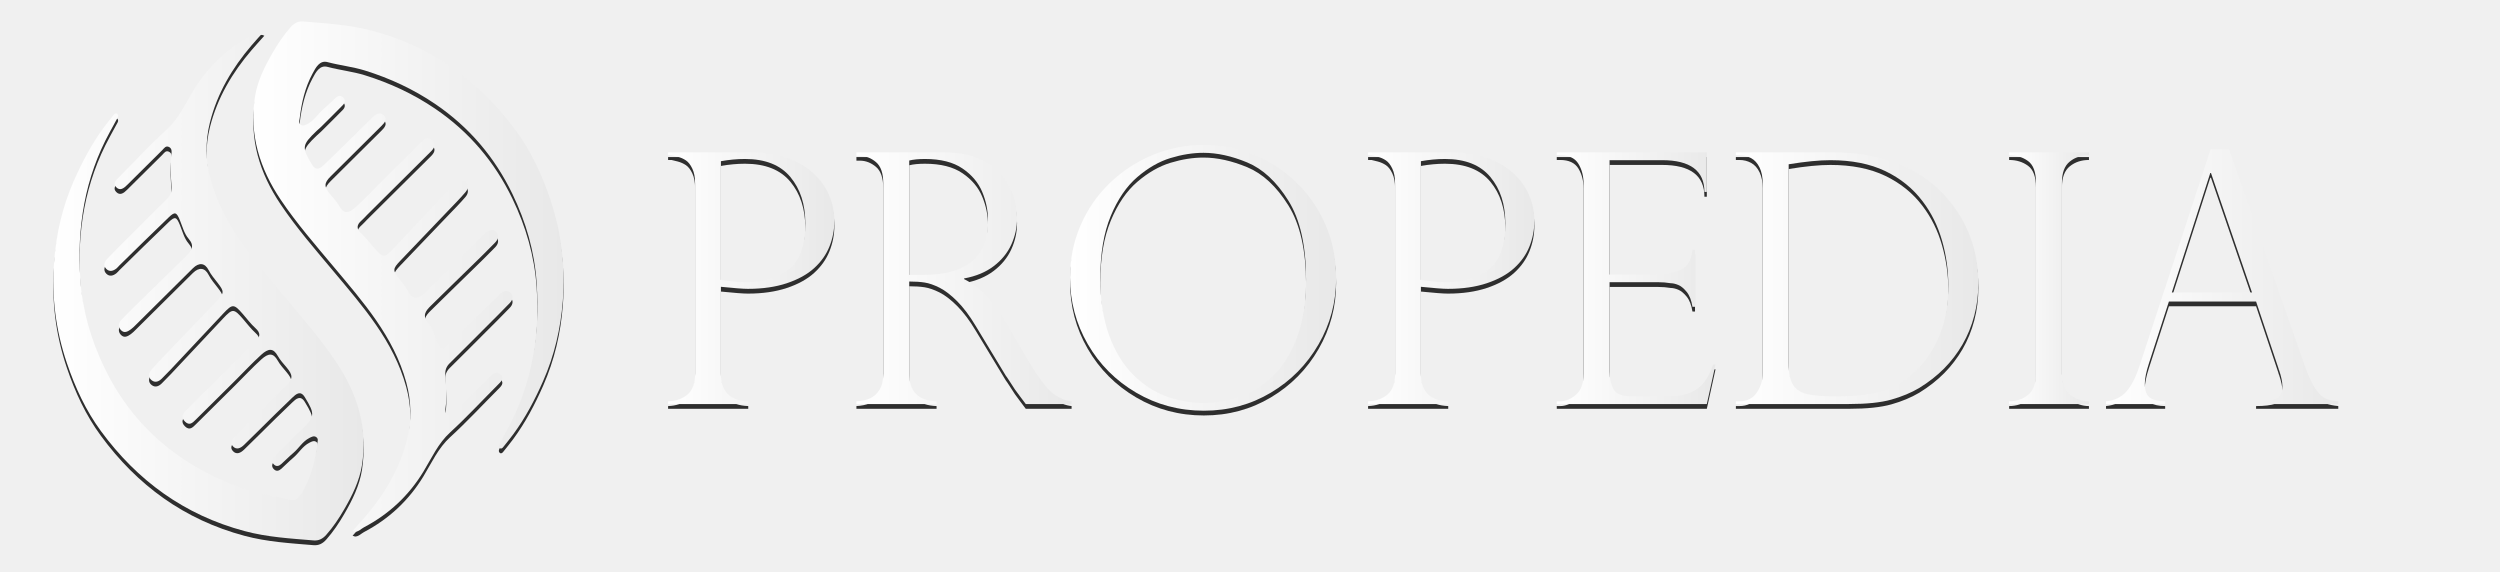
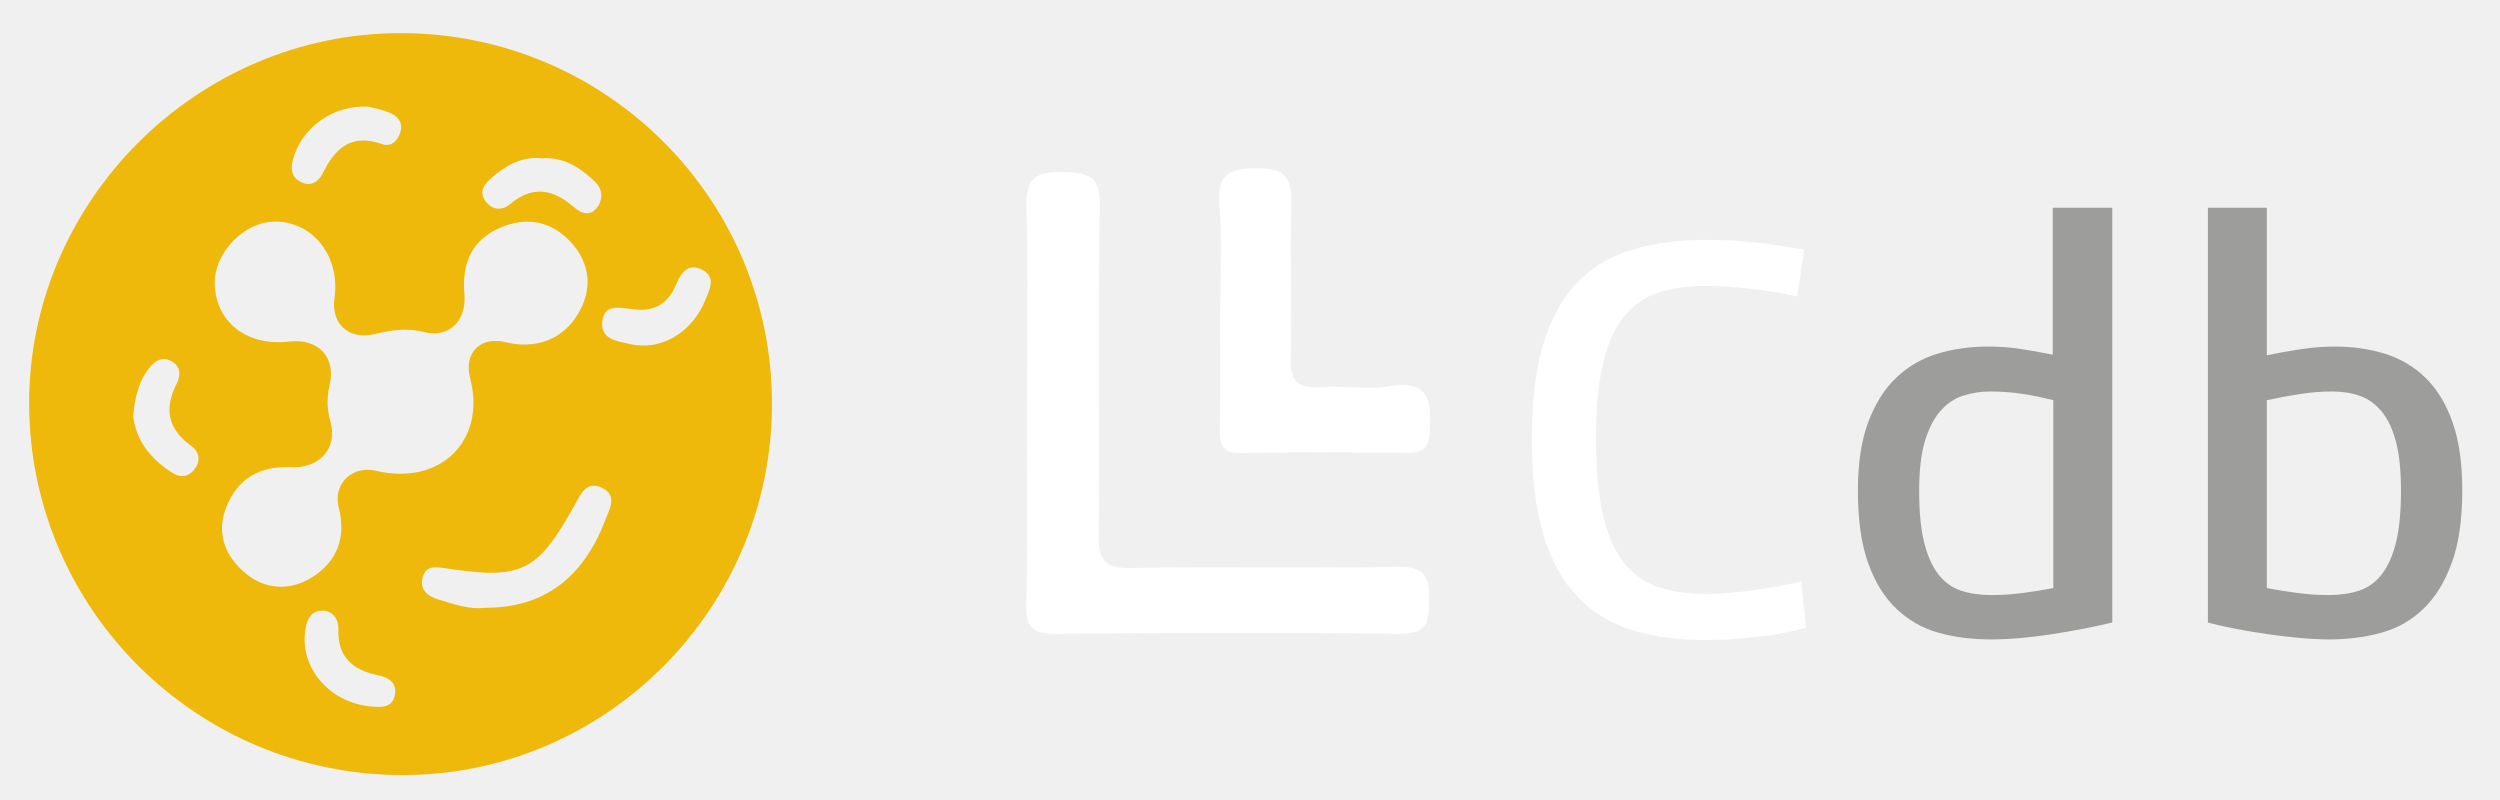
- <svg xmlns="http://www.w3.org/2000/svg" version="1.1" id="Camada_1" x="0px" y="0px" width="350px" height="80px" viewBox="0 0 350 80" enable-background="new 0 0 350 80" xml:space="preserve">
-   <g id="ZBakJh_1_">
- </g>
+ <svg xmlns="http://www.w3.org/2000/svg" version="1.1" id="Camada_1" x="0px" y="0px" width="250px" height="80px" viewBox="0 0 250 80" enable-background="new 0 0 250 80" xml:space="preserve">
  <g>
+     <path fill="#EEB90B" d="M77.2,40.343c0.022,20.435-16.534,37.123-36.868,37.163C19.754,77.546,3.015,60.981,2.915,40.477   C2.816,20.129,19.758,3.239,40.195,3.311C60.656,3.383,77.178,19.917,77.2,40.343z M29.007,46.711   c-2.988-0.108-5.195,1.092-6.351,3.934c-1.091,2.683-0.127,4.979,1.875,6.668c1.977,1.667,4.481,1.799,6.67,0.421   c2.502-1.575,3.446-3.982,2.671-6.967c-0.612-2.357,1.344-4.258,3.729-3.69c6.428,1.532,11.047-3.012,9.413-9.259   c-0.658-2.514,1.019-4.222,3.535-3.601c3.03,0.749,5.734-0.275,7.248-2.817c1.516-2.546,1.213-5.072-0.707-7.176   c-1.918-2.103-4.418-2.611-7.108-1.437c-2.891,1.262-3.794,3.66-3.541,6.592c0.233,2.71-1.53,4.48-4.099,3.816   c-1.699-0.439-3.284-0.168-4.902,0.218c-2.538,0.604-4.35-1.016-3.991-3.573c0.574-4.091-1.979-7.523-5.712-7.68   c-3.243-0.136-6.434,3.13-6.259,6.405c0.2,3.753,3.291,6.075,7.44,5.589c2.888-0.339,4.703,1.546,4.046,4.337   c-0.298,1.265-0.276,2.428,0.08,3.664C33.808,44.815,31.938,46.911,29.007,46.711z M48.482,60.774   c5.794,0.045,9.82-2.915,12.042-8.76c0.419-1.102,1.276-2.478-0.338-3.24c-1.574-0.744-2.133,0.681-2.73,1.753   c-3.716,6.675-5.281,7.467-12.892,6.3c-1.023-0.157-1.936-0.293-2.283,0.858c-0.387,1.283,0.534,1.962,1.561,2.265   C45.416,60.416,46.998,60.992,48.482,60.774z M36.896,10.673c-3.599-0.244-6.762,2.134-7.603,5.29   c-0.249,0.935-0.148,1.683,0.661,2.164c1.025,0.609,1.879,0.105,2.328-0.811c1.243-2.537,2.891-3.988,5.927-2.906   c0.92,0.328,1.566-0.334,1.838-1.238c0.255-0.848-0.209-1.487-0.871-1.8C38.35,10.982,37.412,10.823,36.896,10.673z M38.066,70.682   c0.32-0.025,1.306-0.08,1.442-1.316c0.131-1.191-0.736-1.644-1.682-1.835c-2.543-0.514-4.074-1.81-3.991-4.608   c0.031-1.043-0.607-1.892-1.64-1.861c-1.242,0.038-1.575,1.093-1.697,2.209C30.074,67.164,33.443,70.788,38.066,70.682z    M63.398,30.927c-1.4-0.116-2.937-0.613-3.162,1.183c-0.234,1.865,1.514,1.995,2.746,2.289c3.106,0.741,6.258-1.149,7.576-4.46   c0.409-1.028,1.079-2.242-0.357-2.974c-1.42-0.724-2.153,0.412-2.576,1.452C66.784,30.489,65.297,31.182,63.398,30.927z    M13.32,41.581c0.277,2.502,1.744,4.282,3.82,5.642c0.766,0.502,1.538,0.583,2.219-0.19c0.789-0.896,0.567-1.876-0.225-2.44   c-2.356-1.681-2.742-3.703-1.478-6.198c0.484-0.955,0.393-1.852-0.655-2.348c-0.921-0.436-1.618,0.156-2.13,0.82   C13.825,38.22,13.487,39.839,13.32,41.581z M54.169,15.829c-1.941-0.213-3.549,0.685-4.986,1.929   c-0.706,0.611-1.37,1.377-0.61,2.389c0.705,0.939,1.685,0.899,2.457,0.251c2.26-1.897,4.31-1.472,6.354,0.313   c0.788,0.688,1.702,0.95,2.387-0.047c0.581-0.846,0.449-1.819-0.318-2.54C57.995,16.751,56.377,15.677,54.169,15.829z" />
    <g>
-       <path fill-rule="evenodd" clip-rule="evenodd" fill="#2E2E2E" d="M37.01,5.001c-0.637,0.717-1.217,1.35-1.775,2    c-2.725,3.176-4.819,6.727-5.841,10.793c-0.663,2.638-0.632,5.329,0.106,8.019c1.766,6.438,6.052,11.258,10.179,16.196    c2.549,3.049,5.164,6.043,7.39,9.354c2.955,4.395,4.443,9.158,3.604,14.441c-0.347,2.191-1.354,4.221-2.474,6.152    c-0.736,1.27-1.544,2.488-2.528,3.59c-0.494,0.555-1.047,0.842-1.775,0.779c-3.241-0.273-6.457-0.451-9.661-1.309    c-8.438-2.256-15.015-7.072-20.105-13.998c-2.11-2.871-3.606-6.096-4.768-9.52c-1.58-4.656-2.158-9.383-1.788-14.225    c0.297-3.893,1.167-7.672,2.762-11.288c1.161-2.631,2.482-5.142,4.183-7.454c0.445-0.606,0.926-1.186,1.392-1.776    c0.128-0.163,0.29-0.312,0.493-0.155c0.184,0.142,0.148,0.383,0.058,0.551c-0.354,0.662-0.717,1.32-1.076,1.977    c-3.529,6.447-4.625,13.34-4.142,20.608c0.292,4.409,1.505,8.538,3.393,12.45c2.473,5.127,6.051,9.361,10.817,12.596    c3.057,2.074,6.336,3.592,9.834,4.68c1.706,0.529,3.497,0.711,5.229,1.174c1.126,0.301,1.66-0.795,2.099-1.605    c1.053-1.941,1.54-4.066,1.8-6.25c0.038-0.314,0.188-0.652-0.107-0.893c-0.338-0.273-0.686-0.062-1.001,0.098    c-0.953,0.484-1.467,1.443-2.258,2.105c-0.578,0.486-1.104,1.035-1.667,1.539c-0.328,0.295-0.702,0.412-1.057,0.045    c-0.349-0.359-0.254-0.746,0.055-1.062c1.001-1.023,2.021-2.029,3.037-3.039c0.197-0.195,0.418-0.367,0.619-0.561    c2.078-1.988,2.124-2.312,0.634-4.748c-0.615-1.006-1.248-0.4-1.75,0.074c-1.593,1.504-3.136,3.061-4.699,4.596    c-0.682,0.67-1.362,1.342-2.047,2.008c-0.469,0.455-1.045,0.764-1.564,0.213c-0.501-0.531-0.069-1.031,0.341-1.438    c2.372-2.357,4.755-4.703,7.119-7.068c0.968-0.967,0.953-1.457,0.052-2.543c-0.43-0.518-0.904-1.021-1.229-1.604    c-0.64-1.145-1.31-1.086-2.321-0.172c-1.238,1.123-2.377,2.352-3.563,3.531c-1.865,1.854-3.733,3.703-5.6,5.553    c-0.438,0.434-0.87,0.898-1.506,0.281c-0.643-0.623-0.32-1.119,0.185-1.619c2.968-2.941,5.932-5.891,8.896-8.836    c0.254-0.254,0.485-0.531,0.755-0.766c0.718-0.623,0.784-1.182,0.021-1.869c-0.645-0.58-1.172-1.295-1.746-1.955    c-1.273-1.463-1.455-1.477-2.769-0.08c-2.455,2.605-4.899,5.223-7.351,7.832c-0.409,0.436-0.827,0.861-1.253,1.279    c-0.407,0.4-0.908,0.604-1.396,0.234c-0.569-0.428-0.419-1.043-0.044-1.484c0.8-0.938,1.676-1.812,2.528-2.703    c2.201-2.305,4.412-4.6,6.606-6.91c1.093-1.15,1.068-1.342,0.11-2.584c-0.434-0.561-0.901-1.094-1.235-1.749    c-0.528-1.037-1.357-1.104-2.209-0.261c-2.662,2.633-5.315,5.274-7.975,7.911c-0.226,0.225-0.45,0.457-0.707,0.641    c-0.434,0.307-0.92,0.598-1.391,0.104c-0.484-0.512-0.298-1.068,0.116-1.498c1.05-1.09,2.139-2.141,3.22-3.199    c1.934-1.893,3.883-3.772,5.805-5.676c0.705-0.699,1.249-1.363,0.327-2.427c-0.599-0.69-0.852-1.693-1.21-2.576    c-0.463-1.136-0.688-1.248-1.547-0.425c-2.33,2.227-4.62,4.495-6.926,6.749c-0.142,0.139-0.261,0.306-0.416,0.427    c-0.447,0.35-0.958,0.506-1.403,0.072c-0.459-0.447-0.299-0.992,0.083-1.392c1.099-1.153,2.237-2.27,3.362-3.396    c1.689-1.691,3.371-3.389,5.076-5.064c0.466-0.458,0.654-0.97,0.61-1.606c-0.104-1.549-0.265-3.097-0.025-4.648    c0.054-0.353,0.06-0.758-0.312-0.962c-0.483-0.265-0.714,0.172-0.984,0.438c-1.643,1.623-3.287,3.244-4.918,4.878    c-0.461,0.462-0.994,0.857-1.529,0.288c-0.517-0.551,0.006-0.997,0.41-1.401c2.22-2.225,4.356-4.54,6.673-6.658    c1.706-1.56,2.595-3.596,3.744-5.485c2.056-3.382,4.836-5.972,8.323-7.809c0.413-0.218,0.743-0.622,1.261-0.627    C36.703,4.881,36.739,4.906,37.01,5.001z" />
-       <path fill-rule="evenodd" clip-rule="evenodd" fill="#2E2E2E" d="M49.363,75c0.637-0.717,1.217-1.35,1.775-2.002    c2.725-3.176,4.819-6.727,5.841-10.793c0.663-2.639,0.632-5.328-0.106-8.02c-1.766-6.438-6.052-11.258-10.179-16.195    c-2.549-3.05-5.164-6.044-7.39-9.354c-2.955-4.395-4.443-9.157-3.604-14.441c0.347-2.19,1.354-4.221,2.474-6.151    c0.736-1.27,1.544-2.488,2.528-3.59c0.494-0.555,1.047-0.842,1.775-0.779c3.241,0.272,6.457,0.451,9.661,1.308    c8.438,2.256,15.015,7.072,20.105,13.998c2.11,2.871,3.606,6.097,4.768,9.52c1.58,4.656,2.158,9.384,1.788,14.226    c-0.298,3.893-1.167,7.672-2.762,11.287c-1.161,2.633-2.482,5.143-4.183,7.455c-0.445,0.605-0.926,1.186-1.392,1.775    c-0.128,0.164-0.29,0.312-0.493,0.156c-0.184-0.143-0.148-0.383-0.058-0.551c0.354-0.662,0.717-1.32,1.076-1.977    c3.529-6.447,4.625-13.34,4.142-20.609c-0.292-4.408-1.505-8.538-3.393-12.45c-2.473-5.127-6.051-9.36-10.817-12.595    c-3.057-2.074-6.336-3.592-9.834-4.68c-1.706-0.53-3.497-0.712-5.229-1.175c-1.126-0.3-1.66,0.795-2.099,1.605    c-1.053,1.941-1.54,4.067-1.8,6.25c-0.038,0.314-0.188,0.652,0.107,0.893c0.338,0.274,0.686,0.063,1.001-0.097    c0.953-0.484,1.467-1.443,2.258-2.105c0.578-0.486,1.104-1.035,1.667-1.54c0.328-0.295,0.702-0.412,1.057-0.045    c0.349,0.359,0.254,0.746-0.055,1.062c-1.001,1.023-2.021,2.03-3.037,3.039c-0.197,0.196-0.418,0.368-0.619,0.561    c-2.078,1.988-2.124,2.312-0.634,4.748c0.615,1.006,1.248,0.401,1.75-0.074c1.593-1.504,3.136-3.061,4.699-4.596    c0.682-0.669,1.362-1.342,2.047-2.007c0.469-0.455,1.045-0.764,1.564-0.214c0.501,0.531,0.069,1.031-0.341,1.438    c-2.372,2.356-4.755,4.703-7.119,7.067c-0.968,0.968-0.953,1.457-0.052,2.543c0.43,0.519,0.904,1.022,1.229,1.604    c0.64,1.144,1.31,1.086,2.321,0.171c1.238-1.122,2.377-2.351,3.563-3.53c1.865-1.854,3.733-3.703,5.6-5.553    c0.438-0.435,0.87-0.899,1.506-0.282c0.643,0.623,0.32,1.12-0.185,1.62c-2.968,2.941-5.932,5.89-8.896,8.836    c-0.254,0.253-0.485,0.53-0.755,0.765c-0.718,0.623-0.784,1.182-0.021,1.869c0.645,0.581,1.172,1.295,1.746,1.955    c1.273,1.463,1.455,1.477,2.769,0.081c2.455-2.606,4.899-5.223,7.351-7.832c0.409-0.436,0.827-0.861,1.253-1.28    c0.407-0.399,0.908-0.603,1.396-0.234c0.569,0.429,0.419,1.044,0.044,1.484c-0.8,0.938-1.676,1.812-2.528,2.704    c-2.201,2.304-4.412,4.599-6.606,6.91c-1.093,1.15-1.068,1.342-0.11,2.583c0.434,0.561,0.901,1.094,1.235,1.749    c0.528,1.037,1.357,1.105,2.209,0.262c2.662-2.634,5.315-5.274,7.975-7.911c0.226-0.225,0.45-0.457,0.707-0.641    c0.434-0.307,0.92-0.598,1.391-0.103c0.484,0.511,0.298,1.068-0.116,1.497c-1.05,1.09-2.139,2.142-3.22,3.2    c-1.934,1.892-3.883,3.771-5.805,5.676c-0.705,0.699-1.249,1.363-0.327,2.428c0.599,0.689,0.852,1.693,1.21,2.576    c0.463,1.135,0.688,1.246,1.547,0.424c2.33-2.227,4.62-4.494,6.926-6.748c0.142-0.139,0.261-0.307,0.416-0.428    c0.447-0.35,0.958-0.506,1.403-0.072c0.459,0.447,0.299,0.992-0.083,1.393c-1.099,1.152-2.237,2.27-3.362,3.396    c-1.689,1.689-3.371,3.389-5.076,5.064c-0.466,0.457-0.654,0.969-0.61,1.605c0.104,1.549,0.265,3.096,0.025,4.648    c-0.054,0.352-0.06,0.758,0.312,0.961c0.483,0.266,0.714-0.172,0.984-0.438c1.643-1.623,3.287-3.244,4.918-4.879    c0.461-0.461,0.994-0.857,1.529-0.287c0.517,0.551-0.006,0.998-0.41,1.402c-2.22,2.225-4.356,4.539-6.673,6.658    c-1.706,1.559-2.595,3.596-3.744,5.484c-2.056,3.383-4.836,5.973-8.323,7.809c-0.413,0.219-0.743,0.623-1.261,0.629    C49.671,75.119,49.634,75.094,49.363,75z" />
-     </g>
-     <g>
-       <path fill="#2E2E2E" d="M93.533,22.396v-0.407h11.556c1.93,0,3.633,0.263,5.108,0.79c1.476,0.526,2.704,1.244,3.685,2.153    c0.981,0.909,1.715,1.934,2.201,3.074c0.487,1.141,0.73,2.341,0.73,3.601c0,1.229-0.227,2.413-0.682,3.553    c-0.454,1.14-1.168,2.153-2.141,3.038c-0.973,0.886-2.249,1.591-3.828,2.118s-3.397,0.789-5.455,0.789    c-0.654,0-1.914-0.096-3.78-0.287v12.154c0,2.504,1.276,3.797,3.828,3.877v0.383H93.533V56.85    c1.101-0.033,2.006-0.348,2.716-0.945c0.709-0.598,1.064-1.576,1.064-2.932V26.32c0-0.813-0.128-1.491-0.383-2.034    c-0.255-0.542-0.554-0.929-0.897-1.161c-0.343-0.231-0.726-0.402-1.148-0.514c-0.422-0.111-0.714-0.183-0.873-0.215H93.533z     M100.926,23.233v16.604c1.228,0.224,2.44,0.335,3.637,0.335c2.281,0,4.215-0.586,5.802-1.758c1.587-1.173,2.38-3.346,2.38-6.52    c0-2.616-0.698-4.765-2.093-6.448c-1.396-1.683-3.514-2.524-6.353-2.524C103.199,22.922,102.075,23.026,100.926,23.233z" />
-       <path fill="#2E2E2E" d="M120.378,22.492h-0.479v-0.502h12.202c1.961,0,3.625,0.303,4.989,0.909    c1.363,0.606,2.424,1.375,3.182,2.309c0.758,0.933,1.301,1.918,1.627,2.955c0.326,1.037,0.49,2.058,0.49,3.062    c0,1.276-0.268,2.5-0.801,3.672c-0.535,1.173-1.355,2.182-2.465,3.027c-1.109,0.846-2.492,1.42-4.15,1.723v0.096    c2.105,1.021,4.051,3.047,5.838,6.077l3.182,5.384c1.436,2.408,2.588,3.932,3.457,4.57c0.869,0.637,1.727,0.996,2.572,1.076v0.383    h-6.412c-0.271-0.352-0.525-0.689-0.766-1.018c-0.238-0.326-0.494-0.674-0.766-1.041c-0.16-0.238-0.395-0.602-0.705-1.088    c-0.312-0.486-0.5-0.762-0.562-0.826l-4.211-6.962c-0.846-1.419-1.711-2.571-2.596-3.458c-0.887-0.885-1.711-1.519-2.477-1.901    s-1.456-0.622-2.069-0.718c-0.614-0.096-1.336-0.144-2.166-0.144v12.896c0,2.504,1.276,3.797,3.828,3.877v0.383h-11.221V56.85    c0.702-0.033,1.324-0.164,1.866-0.395c0.542-0.232,0.993-0.631,1.352-1.197c0.359-0.566,0.539-1.328,0.539-2.285V26.32    c0-1.403-0.343-2.393-1.029-2.967C121.941,22.779,121.191,22.492,120.378,22.492z M127.292,39.144h2.01    c2.105,0,3.832-0.303,5.181-0.909c1.348-0.606,2.324-1.472,2.93-2.596c0.607-1.125,0.91-2.5,0.91-4.127    c0-1.355-0.271-2.684-0.814-3.984c-0.541-1.3-1.463-2.393-2.764-3.277c-1.299-0.886-3.05-1.328-5.251-1.328    c-0.894,0-1.627,0.072-2.201,0.215V39.144z" />
-       <path fill="#2E2E2E" d="M187.059,39.646c0,3.302-0.818,6.373-2.453,9.211c-1.635,2.84-3.863,5.102-6.688,6.783    c-2.822,1.684-5.949,2.525-9.378,2.525c-3.445,0-6.604-0.842-9.475-2.525c-2.871-1.682-5.132-3.951-6.782-6.807    c-1.651-2.855-2.477-5.965-2.477-9.331c0-2.584,0.49-5.012,1.472-7.286c0.98-2.272,2.353-4.254,4.115-5.945    c1.762-1.69,3.771-2.999,6.029-3.924c2.257-0.925,4.613-1.388,7.07-1.388c2.408,0,4.721,0.442,6.937,1.328    c2.219,0.885,4.207,2.165,5.971,3.84c1.762,1.675,3.146,3.661,4.15,5.958C186.557,34.383,187.059,36.903,187.059,39.646z     M182.848,39.742c0-4.689-0.83-8.358-2.488-11.006c-1.658-2.647-3.572-4.422-5.742-5.324c-2.17-0.901-4.211-1.352-6.125-1.352    c-1.484,0-3.023,0.243-4.618,0.729c-1.595,0.487-3.146,1.376-4.653,2.668c-1.508,1.292-2.748,3.11-3.721,5.455    s-1.459,5.24-1.459,8.685c0,3.03,0.402,5.675,1.208,7.931c0.805,2.258,1.914,4.1,3.325,5.527c1.412,1.428,2.967,2.457,4.666,3.086    c1.698,0.631,3.465,0.945,5.299,0.945c1.644,0,3.306-0.291,4.989-0.873c1.682-0.582,3.221-1.531,4.618-2.848    c1.395-1.314,2.527-3.102,3.396-5.359C182.412,45.752,182.848,42.996,182.848,39.742z" />
-       <path fill="#2E2E2E" d="M191.533,22.396v-0.407h11.555c1.932,0,3.633,0.263,5.109,0.79c1.475,0.526,2.703,1.244,3.684,2.153    c0.982,0.909,1.715,1.934,2.201,3.074c0.486,1.141,0.73,2.341,0.73,3.601c0,1.229-0.227,2.413-0.682,3.553    c-0.455,1.14-1.168,2.153-2.143,3.038c-0.973,0.886-2.248,1.591-3.828,2.118c-1.578,0.526-3.396,0.789-5.455,0.789    c-0.652,0-1.914-0.096-3.779-0.287v12.154c0,2.504,1.275,3.797,3.828,3.877v0.383h-11.221V56.85    c1.1-0.033,2.006-0.348,2.715-0.945s1.064-1.576,1.064-2.932V26.32c0-0.813-0.127-1.491-0.383-2.034    c-0.254-0.542-0.555-0.929-0.896-1.161c-0.344-0.231-0.727-0.402-1.148-0.514c-0.424-0.111-0.715-0.183-0.873-0.215H191.533z     M198.926,23.233v16.604c1.229,0.224,2.439,0.335,3.637,0.335c2.281,0,4.215-0.586,5.803-1.758    c1.586-1.173,2.379-3.346,2.379-6.52c0-2.616-0.697-4.765-2.092-6.448c-1.396-1.683-3.514-2.524-6.354-2.524    C201.199,22.922,200.074,23.026,198.926,23.233z" />
-       <path fill="#2E2E2E" d="M217.947,22.396v-0.407h21.008v5.551h-0.336c0-2.967-1.977-4.45-5.934-4.45h-7.346v16.006h6.461    c1.275,0,2.416-0.207,3.422-0.622c1.004-0.415,1.578-1.364,1.723-2.847h0.357v7.991h-0.357c-0.145-0.909-0.416-1.606-0.814-2.093    c-0.398-0.487-0.793-0.811-1.184-0.97s-0.738-0.239-1.041-0.239c-0.574-0.096-1.172-0.144-1.795-0.144h-6.771v12.513    c0,0.941,0.18,1.756,0.539,2.441s1.193,1.029,2.5,1.029h5.24c1.26,0,2.297-0.184,3.109-0.551c0.814-0.367,1.457-0.877,1.928-1.531    c0.469-0.654,0.865-1.443,1.184-2.369h0.334l-1.219,5.527h-21.008V56.85h0.479c0.75,0,1.484-0.303,2.201-0.91    c0.719-0.605,1.076-1.594,1.076-2.967V26.416c0-1.084-0.242-2.025-0.729-2.823c-0.486-0.797-1.336-1.196-2.549-1.196H217.947z" />
-       <path fill="#2E2E2E" d="M243.021,22.396v-0.407h13.566c1.898,0,3.648,0.164,5.252,0.491c1.604,0.327,3.039,0.762,4.307,1.304    c1.268,0.542,2.365,1.137,3.289,1.782c0.926,0.646,1.707,1.304,2.346,1.974c1.115,1.117,2.064,2.357,2.846,3.72    c0.783,1.364,1.369,2.804,1.76,4.319c0.391,1.516,0.586,3.079,0.586,4.689c0,1.611-0.191,3.143-0.574,4.594    c-0.383,1.452-0.934,2.796-1.65,4.032c-0.719,1.236-1.576,2.355-2.572,3.361c-0.998,1.004-2.158,1.914-3.482,2.727    c-1.131,0.67-2.432,1.213-3.898,1.627c-1.469,0.416-3.453,0.623-5.959,0.623h-15.814V56.85h0.479c1.102,0,1.922-0.416,2.465-1.244    c0.543-0.83,0.812-1.707,0.812-2.633V26.368c0-0.893-0.146-1.643-0.441-2.249c-0.295-0.606-0.689-1.044-1.186-1.316    c-0.494-0.271-1.043-0.407-1.65-0.407H243.021z M250.414,23.664v27.922c0,1.371,0.221,2.381,0.658,3.025    c0.439,0.646,1.121,1.066,2.047,1.258c0.924,0.191,2.281,0.287,4.066,0.287c2.553,0,4.705-0.252,6.461-0.754    c1.754-0.504,3.453-1.623,5.096-3.361c1.213-1.293,2.186-2.871,2.918-4.738c0.734-1.866,1.102-4.123,1.102-6.771    c0-2.089-0.295-4.159-0.885-6.208c-0.59-2.049-1.492-3.872-2.705-5.467c-1.355-1.802-3.098-3.214-5.227-4.235    c-2.129-1.021-4.693-1.531-7.693-1.531C254.705,23.09,252.76,23.281,250.414,23.664z" />
-       <path fill="#2E2E2E" d="M292.453,21.989v0.407c-1.053,0-1.945,0.295-2.68,0.885c-0.734,0.59-1.102,1.571-1.102,2.943v26.749    c0,1.355,0.393,2.342,1.174,2.955c0.781,0.615,1.65,0.922,2.607,0.922v0.383h-11.174V56.85c1.021,0,1.902-0.299,2.645-0.898    c0.742-0.598,1.111-1.59,1.111-2.979V26.224c0-1.467-0.369-2.472-1.111-3.015c-0.742-0.542-1.623-0.813-2.645-0.813v-0.407    H292.453z" />
-       <path fill="#2E2E2E" d="M312.07,21.559l10.553,30.195c0.559,1.562,1.084,2.695,1.578,3.396s0.969,1.145,1.424,1.328    s1.033,0.307,1.734,0.371v0.383h-11.508V56.85c1.18,0,2.09-0.111,2.727-0.336c0.639-0.223,0.957-0.828,0.957-1.818    c0-0.541-0.15-1.268-0.453-2.176c-0.064-0.129-0.096-0.225-0.096-0.287l-3.135-9.355h-12.203l-2.799,8.66    c-0.383,1.182-0.574,2.131-0.574,2.848c0,0.988,0.248,1.646,0.742,1.975c0.494,0.326,1.195,0.49,2.105,0.49v0.383h-8.279V56.85    c1.182-0.111,2.127-0.562,2.836-1.352c0.709-0.791,1.328-1.99,1.854-3.602l9.953-30.338H312.07z M304.057,41.608h11.221    l-5.742-16.724h-0.096L304.057,41.608z" />
-     </g>
-   </g>
-   <g>
-     <g>
-       <linearGradient id="SVGID_1_" gradientUnits="userSpaceOnUse" x1="7.467" y1="39.942" x2="50.906" y2="39.942">
-         <stop offset="0" style="stop-color:#FFFFFF" />
-         <stop offset="1" style="stop-color:#E8E8E8" />
-       </linearGradient>
-       <path fill-rule="evenodd" clip-rule="evenodd" fill="url(#SVGID_1_)" d="M37.01,4.335c-0.637,0.717-1.217,1.35-1.775,2    c-2.725,3.176-4.819,6.727-5.841,10.793c-0.663,2.638-0.632,5.329,0.106,8.019c1.766,6.438,6.052,11.258,10.179,16.196    c2.549,3.049,5.164,6.043,7.39,9.354c2.955,4.395,4.443,9.158,3.604,14.441c-0.347,2.191-1.354,4.221-2.474,6.152    c-0.736,1.27-1.544,2.488-2.528,3.59c-0.494,0.555-1.047,0.842-1.775,0.779c-3.241-0.273-6.457-0.451-9.661-1.309    c-8.438-2.256-15.015-7.072-20.105-13.998c-2.11-2.871-3.606-6.096-4.768-9.52c-1.58-4.656-2.158-9.383-1.788-14.224    c0.297-3.893,1.167-7.672,2.762-11.288c1.161-2.631,2.482-5.142,4.183-7.454c0.445-0.606,0.926-1.186,1.392-1.776    c0.128-0.163,0.29-0.312,0.493-0.155c0.184,0.142,0.148,0.383,0.058,0.551c-0.354,0.662-0.717,1.32-1.076,1.977    c-3.529,6.447-4.625,13.34-4.142,20.608c0.292,4.408,1.505,8.537,3.393,12.449c2.473,5.127,6.051,9.361,10.817,12.596    c3.057,2.074,6.336,3.592,9.834,4.68c1.706,0.529,3.497,0.711,5.229,1.174c1.126,0.301,1.66-0.795,2.099-1.605    c1.053-1.941,1.54-4.066,1.8-6.25c0.038-0.314,0.188-0.652-0.107-0.893c-0.338-0.273-0.686-0.062-1.001,0.098    c-0.953,0.484-1.467,1.443-2.258,2.105c-0.578,0.486-1.104,1.035-1.667,1.539c-0.328,0.295-0.702,0.412-1.057,0.045    c-0.349-0.359-0.254-0.746,0.055-1.062c1.001-1.023,2.021-2.029,3.037-3.039c0.197-0.195,0.418-0.367,0.619-0.561    c2.078-1.988,2.124-2.312,0.634-4.748c-0.615-1.006-1.248-0.4-1.75,0.074c-1.593,1.504-3.136,3.061-4.699,4.596    c-0.682,0.67-1.362,1.342-2.047,2.008c-0.469,0.455-1.045,0.764-1.564,0.213c-0.501-0.531-0.069-1.031,0.341-1.438    c2.372-2.357,4.755-4.703,7.119-7.068c0.968-0.967,0.953-1.457,0.052-2.543c-0.43-0.518-0.904-1.021-1.229-1.604    c-0.64-1.145-1.31-1.086-2.321-0.172c-1.238,1.123-2.377,2.352-3.563,3.531c-1.865,1.854-3.733,3.703-5.6,5.553    c-0.438,0.434-0.87,0.898-1.506,0.281c-0.643-0.623-0.32-1.119,0.185-1.619c2.968-2.941,5.932-5.891,8.896-8.836    c0.254-0.254,0.485-0.531,0.755-0.766c0.718-0.623,0.784-1.182,0.021-1.869c-0.645-0.58-1.172-1.295-1.746-1.955    c-1.273-1.463-1.455-1.477-2.769-0.08c-2.455,2.605-4.899,5.223-7.351,7.832c-0.409,0.436-0.827,0.861-1.253,1.279    c-0.407,0.4-0.908,0.604-1.396,0.234c-0.569-0.428-0.419-1.043-0.044-1.484c0.8-0.938,1.676-1.812,2.528-2.703    c2.201-2.305,4.412-4.6,6.606-6.91c1.093-1.15,1.068-1.342,0.11-2.583c-0.434-0.561-0.901-1.094-1.235-1.749    c-0.528-1.037-1.357-1.104-2.209-0.261c-2.662,2.633-5.315,5.273-7.975,7.91c-0.226,0.225-0.45,0.457-0.707,0.641    c-0.434,0.307-0.92,0.598-1.391,0.104c-0.484-0.512-0.298-1.068,0.116-1.498c1.05-1.09,2.139-2.141,3.22-3.199    c1.934-1.892,3.883-3.771,5.805-5.676c0.705-0.699,1.249-1.363,0.327-2.427c-0.599-0.69-0.852-1.693-1.21-2.576    c-0.463-1.136-0.688-1.248-1.547-0.425c-2.33,2.227-4.62,4.495-6.926,6.749c-0.142,0.139-0.261,0.306-0.416,0.427    c-0.447,0.35-0.958,0.506-1.403,0.072c-0.459-0.447-0.299-0.992,0.083-1.392c1.099-1.153,2.237-2.27,3.362-3.396    c1.689-1.691,3.371-3.389,5.076-5.064c0.466-0.458,0.654-0.97,0.61-1.606c-0.104-1.549-0.265-3.097-0.025-4.648    c0.054-0.353,0.06-0.758-0.312-0.962c-0.483-0.265-0.714,0.172-0.984,0.438c-1.643,1.623-3.287,3.244-4.918,4.878    c-0.461,0.462-0.994,0.857-1.529,0.288c-0.517-0.551,0.006-0.997,0.41-1.401c2.22-2.225,4.356-4.54,6.673-6.658    c1.706-1.56,2.595-3.596,3.744-5.485c2.056-3.382,4.836-5.972,8.323-7.809c0.413-0.218,0.743-0.622,1.261-0.627    C36.703,4.216,36.739,4.24,37.01,4.335z" />
-       <linearGradient id="SVGID_2_" gradientUnits="userSpaceOnUse" x1="35.467" y1="38.727" x2="78.906" y2="38.727">
-         <stop offset="0" style="stop-color:#FFFFFF" />
-         <stop offset="1" style="stop-color:#E8E8E8" />
-       </linearGradient>
-       <path fill-rule="evenodd" clip-rule="evenodd" fill="url(#SVGID_2_)" d="M49.363,74.334c0.637-0.717,1.217-1.35,1.775-2.002    c2.725-3.176,4.819-6.727,5.841-10.793c0.663-2.639,0.632-5.328-0.106-8.02c-1.766-6.438-6.052-11.258-10.179-16.195    c-2.549-3.05-5.164-6.044-7.39-9.354c-2.955-4.395-4.443-9.157-3.604-14.441c0.347-2.19,1.354-4.221,2.474-6.151    c0.736-1.27,1.544-2.488,2.528-3.59c0.494-0.555,1.047-0.842,1.775-0.779c3.241,0.272,6.457,0.451,9.661,1.308    c8.438,2.256,15.015,7.072,20.105,13.998c2.11,2.871,3.606,6.097,4.768,9.52c1.58,4.656,2.158,9.384,1.788,14.225    c-0.298,3.893-1.167,7.672-2.762,11.287c-1.161,2.633-2.482,5.143-4.183,7.455c-0.445,0.605-0.926,1.186-1.392,1.775    c-0.128,0.164-0.29,0.312-0.493,0.156c-0.184-0.143-0.148-0.383-0.058-0.551c0.354-0.662,0.717-1.32,1.076-1.977    c3.529-6.447,4.625-13.34,4.142-20.609c-0.292-4.408-1.505-8.538-3.393-12.45c-2.473-5.127-6.051-9.36-10.817-12.595    c-3.057-2.074-6.336-3.592-9.834-4.68c-1.706-0.53-3.497-0.712-5.229-1.175c-1.126-0.3-1.66,0.795-2.099,1.605    c-1.053,1.941-1.54,4.067-1.8,6.25c-0.038,0.314-0.188,0.652,0.107,0.893c0.338,0.274,0.686,0.063,1.001-0.097    c0.953-0.484,1.467-1.443,2.258-2.105c0.578-0.486,1.104-1.035,1.667-1.54c0.328-0.295,0.702-0.412,1.057-0.045    c0.349,0.359,0.254,0.746-0.055,1.062c-1.001,1.023-2.021,2.03-3.037,3.039c-0.197,0.196-0.418,0.368-0.619,0.561    c-2.078,1.988-2.124,2.312-0.634,4.748c0.615,1.006,1.248,0.401,1.75-0.074c1.593-1.504,3.136-3.061,4.699-4.596    c0.682-0.669,1.362-1.342,2.047-2.007c0.469-0.455,1.045-0.764,1.564-0.214c0.501,0.531,0.069,1.031-0.341,1.438    c-2.372,2.356-4.755,4.703-7.119,7.067c-0.968,0.968-0.953,1.457-0.052,2.543c0.43,0.519,0.904,1.022,1.229,1.604    c0.64,1.144,1.31,1.086,2.321,0.171c1.238-1.122,2.377-2.351,3.563-3.53c1.865-1.854,3.733-3.703,5.6-5.553    c0.438-0.435,0.87-0.899,1.506-0.282c0.643,0.623,0.32,1.12-0.185,1.62c-2.968,2.941-5.932,5.89-8.896,8.836    c-0.254,0.253-0.485,0.53-0.755,0.765c-0.718,0.623-0.784,1.182-0.021,1.869c0.645,0.581,1.172,1.295,1.746,1.955    c1.273,1.463,1.455,1.477,2.769,0.081c2.455-2.606,4.899-5.223,7.351-7.832c0.409-0.436,0.827-0.861,1.253-1.28    c0.407-0.399,0.908-0.603,1.396-0.234c0.569,0.429,0.419,1.044,0.044,1.484c-0.8,0.938-1.676,1.812-2.528,2.704    c-2.201,2.304-4.412,4.599-6.606,6.91c-1.093,1.15-1.068,1.342-0.11,2.583c0.434,0.561,0.901,1.094,1.235,1.748    c0.528,1.037,1.357,1.105,2.209,0.262c2.662-2.633,5.315-5.274,7.975-7.911c0.226-0.225,0.45-0.457,0.707-0.641    c0.434-0.307,0.92-0.598,1.391-0.103c0.484,0.511,0.298,1.068-0.116,1.497c-1.05,1.09-2.139,2.142-3.22,3.2    c-1.934,1.892-3.883,3.771-5.805,5.675c-0.705,0.699-1.249,1.363-0.327,2.428c0.599,0.689,0.852,1.693,1.21,2.576    c0.463,1.135,0.688,1.246,1.547,0.424c2.33-2.227,4.62-4.494,6.926-6.748c0.142-0.139,0.261-0.307,0.416-0.428    c0.447-0.35,0.958-0.506,1.403-0.072c0.459,0.447,0.299,0.992-0.083,1.393c-1.099,1.152-2.237,2.27-3.362,3.396    c-1.689,1.689-3.371,3.389-5.076,5.064c-0.466,0.457-0.654,0.969-0.61,1.605c0.104,1.549,0.265,3.096,0.025,4.648    c-0.054,0.352-0.06,0.758,0.312,0.961c0.483,0.266,0.714-0.172,0.984-0.438c1.643-1.623,3.287-3.244,4.918-4.879    c0.461-0.461,0.994-0.857,1.529-0.287c0.517,0.551-0.006,0.998-0.41,1.402c-2.22,2.225-4.356,4.539-6.673,6.658    c-1.706,1.559-2.595,3.596-3.744,5.484c-2.056,3.383-4.836,5.973-8.323,7.809c-0.413,0.219-0.743,0.623-1.261,0.629    C49.671,74.453,49.634,74.428,49.363,74.334z" />
-     </g>
-     <g>
-       <linearGradient id="SVGID_3_" gradientUnits="userSpaceOnUse" x1="93.533" y1="38.945" x2="116.813" y2="38.945">
-         <stop offset="0" style="stop-color:#FFFFFF" />
-         <stop offset="1" style="stop-color:#E8E8E8" />
-       </linearGradient>
-       <path fill="url(#SVGID_3_)" d="M93.533,21.73v-0.407h11.556c1.93,0,3.633,0.263,5.108,0.79c1.476,0.526,2.704,1.244,3.685,2.153    c0.981,0.909,1.715,1.934,2.201,3.074c0.487,1.141,0.73,2.341,0.73,3.601c0,1.229-0.227,2.413-0.682,3.553    c-0.454,1.14-1.168,2.153-2.141,3.038c-0.973,0.886-2.249,1.591-3.828,2.118c-1.579,0.527-3.397,0.789-5.455,0.789    c-0.654,0-1.914-0.096-3.78-0.287v12.154c0,2.504,1.276,3.797,3.828,3.877v0.383H93.533v-0.383    c1.101-0.033,2.006-0.348,2.716-0.945c0.709-0.598,1.064-1.576,1.064-2.932V25.654c0-0.813-0.128-1.491-0.383-2.034    c-0.255-0.542-0.554-0.929-0.897-1.161c-0.343-0.231-0.726-0.402-1.148-0.514c-0.422-0.111-0.714-0.183-0.873-0.215H93.533z     M100.926,22.568v16.604c1.228,0.224,2.44,0.335,3.637,0.335c2.281,0,4.215-0.586,5.802-1.758c1.587-1.173,2.38-3.346,2.38-6.52    c0-2.616-0.698-4.765-2.093-6.448c-1.396-1.683-3.514-2.524-6.353-2.524C103.199,22.257,102.075,22.361,100.926,22.568z" />
-       <linearGradient id="SVGID_4_" gradientUnits="userSpaceOnUse" x1="119.899" y1="38.945" x2="150.022" y2="38.945">
-         <stop offset="0" style="stop-color:#FFFFFF" />
-         <stop offset="1" style="stop-color:#E8E8E8" />
-       </linearGradient>
-       <path fill="url(#SVGID_4_)" d="M120.378,21.826h-0.479v-0.502h12.202c1.961,0,3.625,0.303,4.989,0.909    c1.363,0.606,2.424,1.375,3.182,2.309c0.758,0.933,1.301,1.918,1.627,2.955c0.326,1.037,0.49,2.058,0.49,3.062    c0,1.276-0.268,2.5-0.801,3.672c-0.535,1.173-1.355,2.182-2.465,3.027c-1.109,0.846-2.492,1.42-4.15,1.723v0.096    c2.105,1.021,4.051,3.046,5.838,6.078l3.182,5.383c1.436,2.408,2.588,3.932,3.457,4.57c0.869,0.637,1.727,0.996,2.572,1.076v0.383    h-6.412c-0.271-0.352-0.525-0.689-0.766-1.018c-0.238-0.326-0.494-0.674-0.766-1.041c-0.16-0.238-0.395-0.602-0.705-1.088    c-0.312-0.486-0.5-0.762-0.562-0.826l-4.211-6.961c-0.846-1.42-1.711-2.572-2.596-3.459c-0.887-0.885-1.711-1.518-2.477-1.9    c-0.766-0.383-1.456-0.623-2.069-0.718c-0.614-0.096-1.336-0.144-2.166-0.144v12.895c0,2.504,1.276,3.797,3.828,3.877v0.383    h-11.221v-0.383c0.702-0.033,1.324-0.164,1.866-0.395c0.542-0.232,0.993-0.631,1.352-1.197c0.359-0.566,0.539-1.328,0.539-2.285    V25.654c0-1.403-0.343-2.393-1.029-2.967C121.941,22.113,121.191,21.826,120.378,21.826z M127.292,38.479h2.01    c2.105,0,3.832-0.303,5.181-0.909c1.348-0.606,2.324-1.472,2.93-2.596c0.607-1.125,0.91-2.5,0.91-4.127    c0-1.355-0.271-2.684-0.814-3.984c-0.541-1.3-1.463-2.393-2.764-3.277c-1.299-0.886-3.05-1.328-5.251-1.328    c-0.894,0-1.627,0.072-2.201,0.215V38.479z" />
-       <linearGradient id="SVGID_5_" gradientUnits="userSpaceOnUse" x1="149.806" y1="38.898" x2="187.059" y2="38.898">
-         <stop offset="0" style="stop-color:#FFFFFF" />
-         <stop offset="1" style="stop-color:#E8E8E8" />
-       </linearGradient>
-       <path fill="url(#SVGID_5_)" d="M187.059,38.981c0,3.302-0.818,6.373-2.453,9.21c-1.635,2.84-3.863,5.102-6.688,6.783    c-2.822,1.684-5.949,2.525-9.379,2.525c-3.445,0-6.603-0.842-9.474-2.525c-2.871-1.682-5.132-3.951-6.782-6.807    c-1.651-2.855-2.477-5.965-2.477-9.331c0-2.584,0.49-5.012,1.472-7.286c0.98-2.272,2.353-4.254,4.115-5.945    c1.762-1.69,3.771-2.999,6.029-3.924c2.257-0.925,4.613-1.388,7.07-1.388c2.408,0,4.721,0.442,6.938,1.328    c2.219,0.885,4.207,2.165,5.971,3.84c1.762,1.675,3.146,3.661,4.15,5.958C186.557,33.717,187.059,36.238,187.059,38.981z     M182.848,39.077c0-4.689-0.83-8.358-2.488-11.006c-1.658-2.647-3.572-4.422-5.742-5.324c-2.17-0.901-4.211-1.352-6.125-1.352    c-1.484,0-3.023,0.243-4.618,0.729c-1.595,0.487-3.146,1.376-4.653,2.668c-1.508,1.292-2.748,3.11-3.721,5.455    s-1.459,5.24-1.459,8.685c0,3.03,0.402,5.674,1.208,7.93c0.805,2.258,1.914,4.1,3.325,5.527c1.412,1.428,2.967,2.457,4.666,3.086    c1.698,0.631,3.465,0.945,5.298,0.945c1.645,0,3.307-0.291,4.99-0.873c1.682-0.582,3.221-1.531,4.617-2.848    c1.395-1.314,2.527-3.102,3.396-5.359C182.412,45.086,182.848,42.33,182.848,39.077z" />
-       <linearGradient id="SVGID_6_" gradientUnits="userSpaceOnUse" x1="191.533" y1="38.945" x2="214.812" y2="38.945">
-         <stop offset="0" style="stop-color:#FFFFFF" />
-         <stop offset="1" style="stop-color:#E8E8E8" />
-       </linearGradient>
-       <path fill="url(#SVGID_6_)" d="M191.533,21.73v-0.407h11.555c1.932,0,3.633,0.263,5.109,0.79c1.475,0.526,2.703,1.244,3.684,2.153    c0.982,0.909,1.715,1.934,2.201,3.074c0.486,1.141,0.73,2.341,0.73,3.601c0,1.229-0.227,2.413-0.682,3.553    c-0.455,1.14-1.168,2.153-2.143,3.038c-0.973,0.886-2.248,1.591-3.828,2.118c-1.578,0.527-3.396,0.789-5.455,0.789    c-0.652,0-1.914-0.096-3.779-0.287v12.154c0,2.504,1.275,3.797,3.828,3.877v0.383h-11.221v-0.383    c1.1-0.033,2.006-0.348,2.715-0.945s1.064-1.576,1.064-2.932V25.654c0-0.813-0.127-1.491-0.383-2.034    c-0.254-0.542-0.555-0.929-0.896-1.161c-0.344-0.231-0.727-0.402-1.148-0.514c-0.424-0.111-0.715-0.183-0.873-0.215H191.533z     M198.926,22.568v16.604c1.229,0.224,2.439,0.335,3.637,0.335c2.281,0,4.215-0.586,5.803-1.758    c1.586-1.173,2.379-3.346,2.379-6.52c0-2.616-0.697-4.765-2.092-6.448c-1.396-1.683-3.514-2.524-6.354-2.524    C201.199,22.257,200.074,22.361,198.926,22.568z" />
-       <linearGradient id="SVGID_7_" gradientUnits="userSpaceOnUse" x1="217.947" y1="38.945" x2="240.174" y2="38.945">
-         <stop offset="0" style="stop-color:#FFFFFF" />
-         <stop offset="1" style="stop-color:#E8E8E8" />
-       </linearGradient>
-       <path fill="url(#SVGID_7_)" d="M217.947,21.73v-0.407h21.008v5.551h-0.336c0-2.967-1.977-4.45-5.934-4.45h-7.346v16.006h6.461    c1.275,0,2.416-0.207,3.422-0.622c1.004-0.415,1.578-1.364,1.723-2.847h0.357v7.992h-0.357c-0.145-0.91-0.416-1.607-0.814-2.094    s-0.793-0.811-1.184-0.969c-0.391-0.159-0.738-0.239-1.041-0.239c-0.574-0.096-1.172-0.144-1.795-0.144h-6.771V52.02    c0,0.941,0.18,1.756,0.539,2.441s1.193,1.029,2.5,1.029h5.24c1.26,0,2.297-0.184,3.109-0.551c0.814-0.367,1.457-0.877,1.928-1.531    c0.469-0.654,0.865-1.443,1.184-2.369h0.334l-1.219,5.527h-21.008v-0.383h0.479c0.75,0,1.484-0.303,2.201-0.91    c0.719-0.605,1.076-1.594,1.076-2.967V25.75c0-1.084-0.242-2.025-0.729-2.823c-0.486-0.797-1.336-1.196-2.549-1.196H217.947z" />
-       <linearGradient id="SVGID_8_" gradientUnits="userSpaceOnUse" x1="243.022" y1="38.945" x2="276.973" y2="38.945">
-         <stop offset="0" style="stop-color:#FFFFFF" />
-         <stop offset="1" style="stop-color:#E8E8E8" />
-       </linearGradient>
-       <path fill="url(#SVGID_8_)" d="M243.021,21.73v-0.407h13.566c1.898,0,3.648,0.164,5.252,0.491    c1.604,0.327,3.039,0.762,4.307,1.304c1.268,0.542,2.365,1.137,3.289,1.782c0.926,0.646,1.707,1.304,2.346,1.974    c1.115,1.117,2.064,2.357,2.846,3.72c0.783,1.364,1.369,2.804,1.76,4.319c0.391,1.516,0.586,3.079,0.586,4.689    c0,1.612-0.191,3.143-0.574,4.594s-0.934,2.795-1.65,4.031c-0.719,1.236-1.576,2.355-2.572,3.361    c-0.998,1.004-2.158,1.914-3.482,2.727c-1.131,0.67-2.432,1.213-3.898,1.627c-1.469,0.416-3.453,0.623-5.959,0.623h-15.814v-0.383    h0.479c1.102,0,1.922-0.416,2.465-1.244c0.543-0.83,0.812-1.707,0.812-2.633V25.702c0-0.893-0.146-1.643-0.441-2.249    c-0.295-0.606-0.689-1.044-1.186-1.316c-0.494-0.271-1.043-0.407-1.65-0.407H243.021z M250.414,22.999V50.92    c0,1.371,0.221,2.381,0.658,3.025c0.439,0.646,1.121,1.066,2.047,1.258c0.924,0.191,2.281,0.287,4.066,0.287    c2.553,0,4.705-0.252,6.461-0.754c1.754-0.504,3.453-1.623,5.096-3.361c1.213-1.293,2.186-2.871,2.918-4.738    c0.734-1.865,1.102-4.123,1.102-6.771c0-2.089-0.295-4.159-0.885-6.208c-0.59-2.049-1.492-3.872-2.705-5.467    c-1.355-1.802-3.098-3.214-5.227-4.235c-2.129-1.021-4.693-1.531-7.693-1.531C254.705,22.424,252.76,22.616,250.414,22.999z" />
-       <linearGradient id="SVGID_9_" gradientUnits="userSpaceOnUse" x1="281.279" y1="38.945" x2="292.453" y2="38.945">
-         <stop offset="0" style="stop-color:#FFFFFF" />
-         <stop offset="1" style="stop-color:#E8E8E8" />
-       </linearGradient>
-       <path fill="url(#SVGID_9_)" d="M292.453,21.324v0.407c-1.053,0-1.945,0.295-2.68,0.885c-0.734,0.59-1.102,1.571-1.102,2.943    v26.748c0,1.355,0.393,2.342,1.174,2.955c0.781,0.615,1.65,0.922,2.607,0.922v0.383h-11.174v-0.383    c1.021,0,1.902-0.299,2.645-0.898c0.742-0.598,1.111-1.59,1.111-2.979V25.559c0-1.467-0.369-2.472-1.111-3.015    c-0.742-0.542-1.623-0.813-2.645-0.813v-0.407H292.453z" />
-       <linearGradient id="SVGID_10_" gradientUnits="userSpaceOnUse" x1="294.844" y1="38.73" x2="327.359" y2="38.73">
-         <stop offset="0" style="stop-color:#FFFFFF" />
-         <stop offset="1" style="stop-color:#E8E8E8" />
-       </linearGradient>
-       <path fill="url(#SVGID_10_)" d="M312.07,20.893l10.553,30.195c0.559,1.562,1.084,2.695,1.578,3.396s0.969,1.145,1.424,1.328    s1.033,0.307,1.734,0.371v0.383h-11.508v-0.383c1.18,0,2.09-0.111,2.727-0.336c0.639-0.223,0.957-0.828,0.957-1.818    c0-0.541-0.15-1.268-0.453-2.176c-0.064-0.129-0.096-0.225-0.096-0.287l-3.135-9.355h-12.203l-2.799,8.66    c-0.383,1.182-0.574,2.131-0.574,2.848c0,0.988,0.248,1.646,0.742,1.975c0.494,0.326,1.195,0.49,2.105,0.49v0.383h-8.279v-0.383    c1.182-0.111,2.127-0.562,2.836-1.352c0.709-0.791,1.328-1.99,1.854-3.602l9.953-30.337H312.07z M304.057,40.943h11.221    l-5.742-16.725h-0.096L304.057,40.943z" />
+       <g>
+         <path fill="#FFFFFF" d="M180.599,62.775c-1.556,0.428-3.229,0.738-5.017,0.933c-1.789,0.195-3.5,0.292-5.134,0.292     c-2.683,0-5.095-0.331-7.233-0.991c-2.139-0.661-3.958-1.769-5.454-3.325c-1.498-1.555-2.635-3.617-3.412-6.183     c-0.779-2.567-1.167-5.755-1.167-9.566c0-3.811,0.388-7.001,1.167-9.567c0.777-2.567,1.915-4.617,3.412-6.154     c1.497-1.536,3.334-2.625,5.512-3.267c2.178-0.642,4.647-0.962,7.408-0.962c1.672,0,3.363,0.097,5.075,0.291     c1.711,0.195,3.266,0.429,4.667,0.7l-0.7,4.667c-1.362-0.311-2.887-0.563-4.579-0.758c-1.692-0.195-3.277-0.292-4.754-0.292     c-1.828,0-3.412,0.244-4.754,0.729c-1.341,0.487-2.46,1.313-3.354,2.479c-0.895,1.167-1.566,2.733-2.013,4.696     c-0.447,1.965-0.671,4.424-0.671,7.38c0,3.072,0.233,5.61,0.7,7.612c0.467,2.003,1.157,3.588,2.071,4.754     c0.913,1.167,2.061,1.984,3.442,2.45c1.38,0.467,2.984,0.699,4.813,0.699c1.478,0,3.062-0.125,4.754-0.379     c1.692-0.252,3.276-0.534,4.754-0.846L180.599,62.775z" />
+         <path fill="#9D9D9C" d="M211.225,62.249c-1.75,0.429-3.753,0.817-6.008,1.167c-2.257,0.35-4.317,0.525-6.184,0.525     c-1.866,0-3.598-0.224-5.192-0.671c-1.595-0.446-2.995-1.244-4.2-2.391c-1.206-1.147-2.149-2.673-2.829-4.58     c-0.681-1.905-1.021-4.317-1.021-7.233c0-2.722,0.34-4.997,1.021-6.826c0.68-1.827,1.604-3.305,2.771-4.433     c1.167-1.127,2.538-1.934,4.113-2.421c1.575-0.486,3.276-0.729,5.104-0.729c1.128,0,2.207,0.078,3.238,0.233     c1.03,0.156,2.109,0.35,3.238,0.583v-14.7h5.951V62.249z M205.333,40.024c-1.05-0.271-2.1-0.486-3.15-0.642     c-1.05-0.155-2.1-0.233-3.151-0.233c-0.972,0-1.896,0.146-2.771,0.438c-0.875,0.291-1.633,0.817-2.275,1.575     c-0.642,0.759-1.147,1.771-1.516,3.033c-0.37,1.264-0.554,2.888-0.554,4.871c0,2.1,0.165,3.821,0.496,5.163     c0.33,1.341,0.807,2.412,1.429,3.208c0.621,0.798,1.38,1.341,2.275,1.633c0.894,0.292,1.905,0.438,3.033,0.438     c1.01,0,2.041-0.067,3.091-0.204c1.051-0.136,2.08-0.301,3.092-0.496V40.024z" />
+         <path fill="#9D9D9C" d="M226.683,35.532c1.088-0.233,2.217-0.438,3.383-0.612c1.167-0.176,2.313-0.263,3.442-0.263     c1.788,0,3.461,0.243,5.017,0.729c1.555,0.487,2.906,1.294,4.054,2.421c1.146,1.128,2.041,2.606,2.684,4.433     c0.641,1.828,0.962,4.104,0.962,6.826c0,2.916-0.35,5.328-1.051,7.233c-0.699,1.906-1.643,3.432-2.829,4.58     c-1.187,1.147-2.586,1.945-4.2,2.391c-1.615,0.447-3.336,0.671-5.163,0.671c-0.934,0-1.935-0.049-3.004-0.146     c-1.071-0.097-2.139-0.224-3.208-0.379c-1.07-0.155-2.12-0.33-3.151-0.525c-1.031-0.194-1.974-0.408-2.829-0.642V20.774h5.892     V35.532z M226.683,58.807c1.011,0.195,2.041,0.36,3.092,0.496c1.05,0.137,2.079,0.204,3.091,0.204     c1.127,0,2.139-0.146,3.033-0.438c0.894-0.292,1.653-0.836,2.275-1.633c0.622-0.797,1.099-1.867,1.43-3.208     c0.33-1.342,0.495-3.063,0.495-5.163c0-1.984-0.165-3.607-0.495-4.871c-0.331-1.263-0.808-2.275-1.43-3.033     c-0.622-0.758-1.351-1.283-2.187-1.575c-0.837-0.292-1.76-0.438-2.771-0.438c-1.051,0-2.139,0.087-3.267,0.263     c-1.128,0.175-2.217,0.379-3.267,0.612V58.807z" />
+       </g>
+       <path fill="#FFFFFF" d="M102.704,40.241c0-6.471,0.145-12.947-0.066-19.412c-0.093-2.86,0.781-3.683,3.607-3.63    c2.601,0.049,3.794,0.38,3.738,3.461c-0.196,10.917,0.01,21.84-0.117,32.759c-0.03,2.537,0.501,3.437,3.253,3.379    c8.894-0.185,17.797,0.051,26.691-0.116c2.675-0.05,3.135,0.98,3.095,3.299c-0.037,2.149-0.106,3.446-2.942,3.406    c-11.457-0.159-22.919-0.112-34.377-0.001c-2.27,0.022-3.008-0.594-2.956-2.923c0.149-6.738,0.053-13.481,0.053-20.221    C102.69,40.241,102.697,40.241,102.704,40.241z" />
+       <path fill="#FFFFFF" d="M122.017,31.159c0-3.501,0.204-7.017-0.063-10.497c-0.225-2.934,0.544-3.789,3.652-3.843    c3.428-0.059,3.593,1.431,3.518,4.059c-0.143,4.977,0.082,9.965-0.059,14.942c-0.066,2.329,0.749,3.064,3.007,2.89    c2.275-0.175,4.628,0.29,6.852-0.086c4.223-0.714,4.198,1.717,4.044,4.664c-0.086,1.646-0.841,2.005-2.29,1.994    c-5.52-0.045-11.042-0.094-16.56,0.025c-1.954,0.042-2.163-0.874-2.137-2.436c0.065-3.903,0.022-7.809,0.022-11.713    C122.007,31.159,122.012,31.159,122.017,31.159z" />
    </g>
  </g>
</svg>
